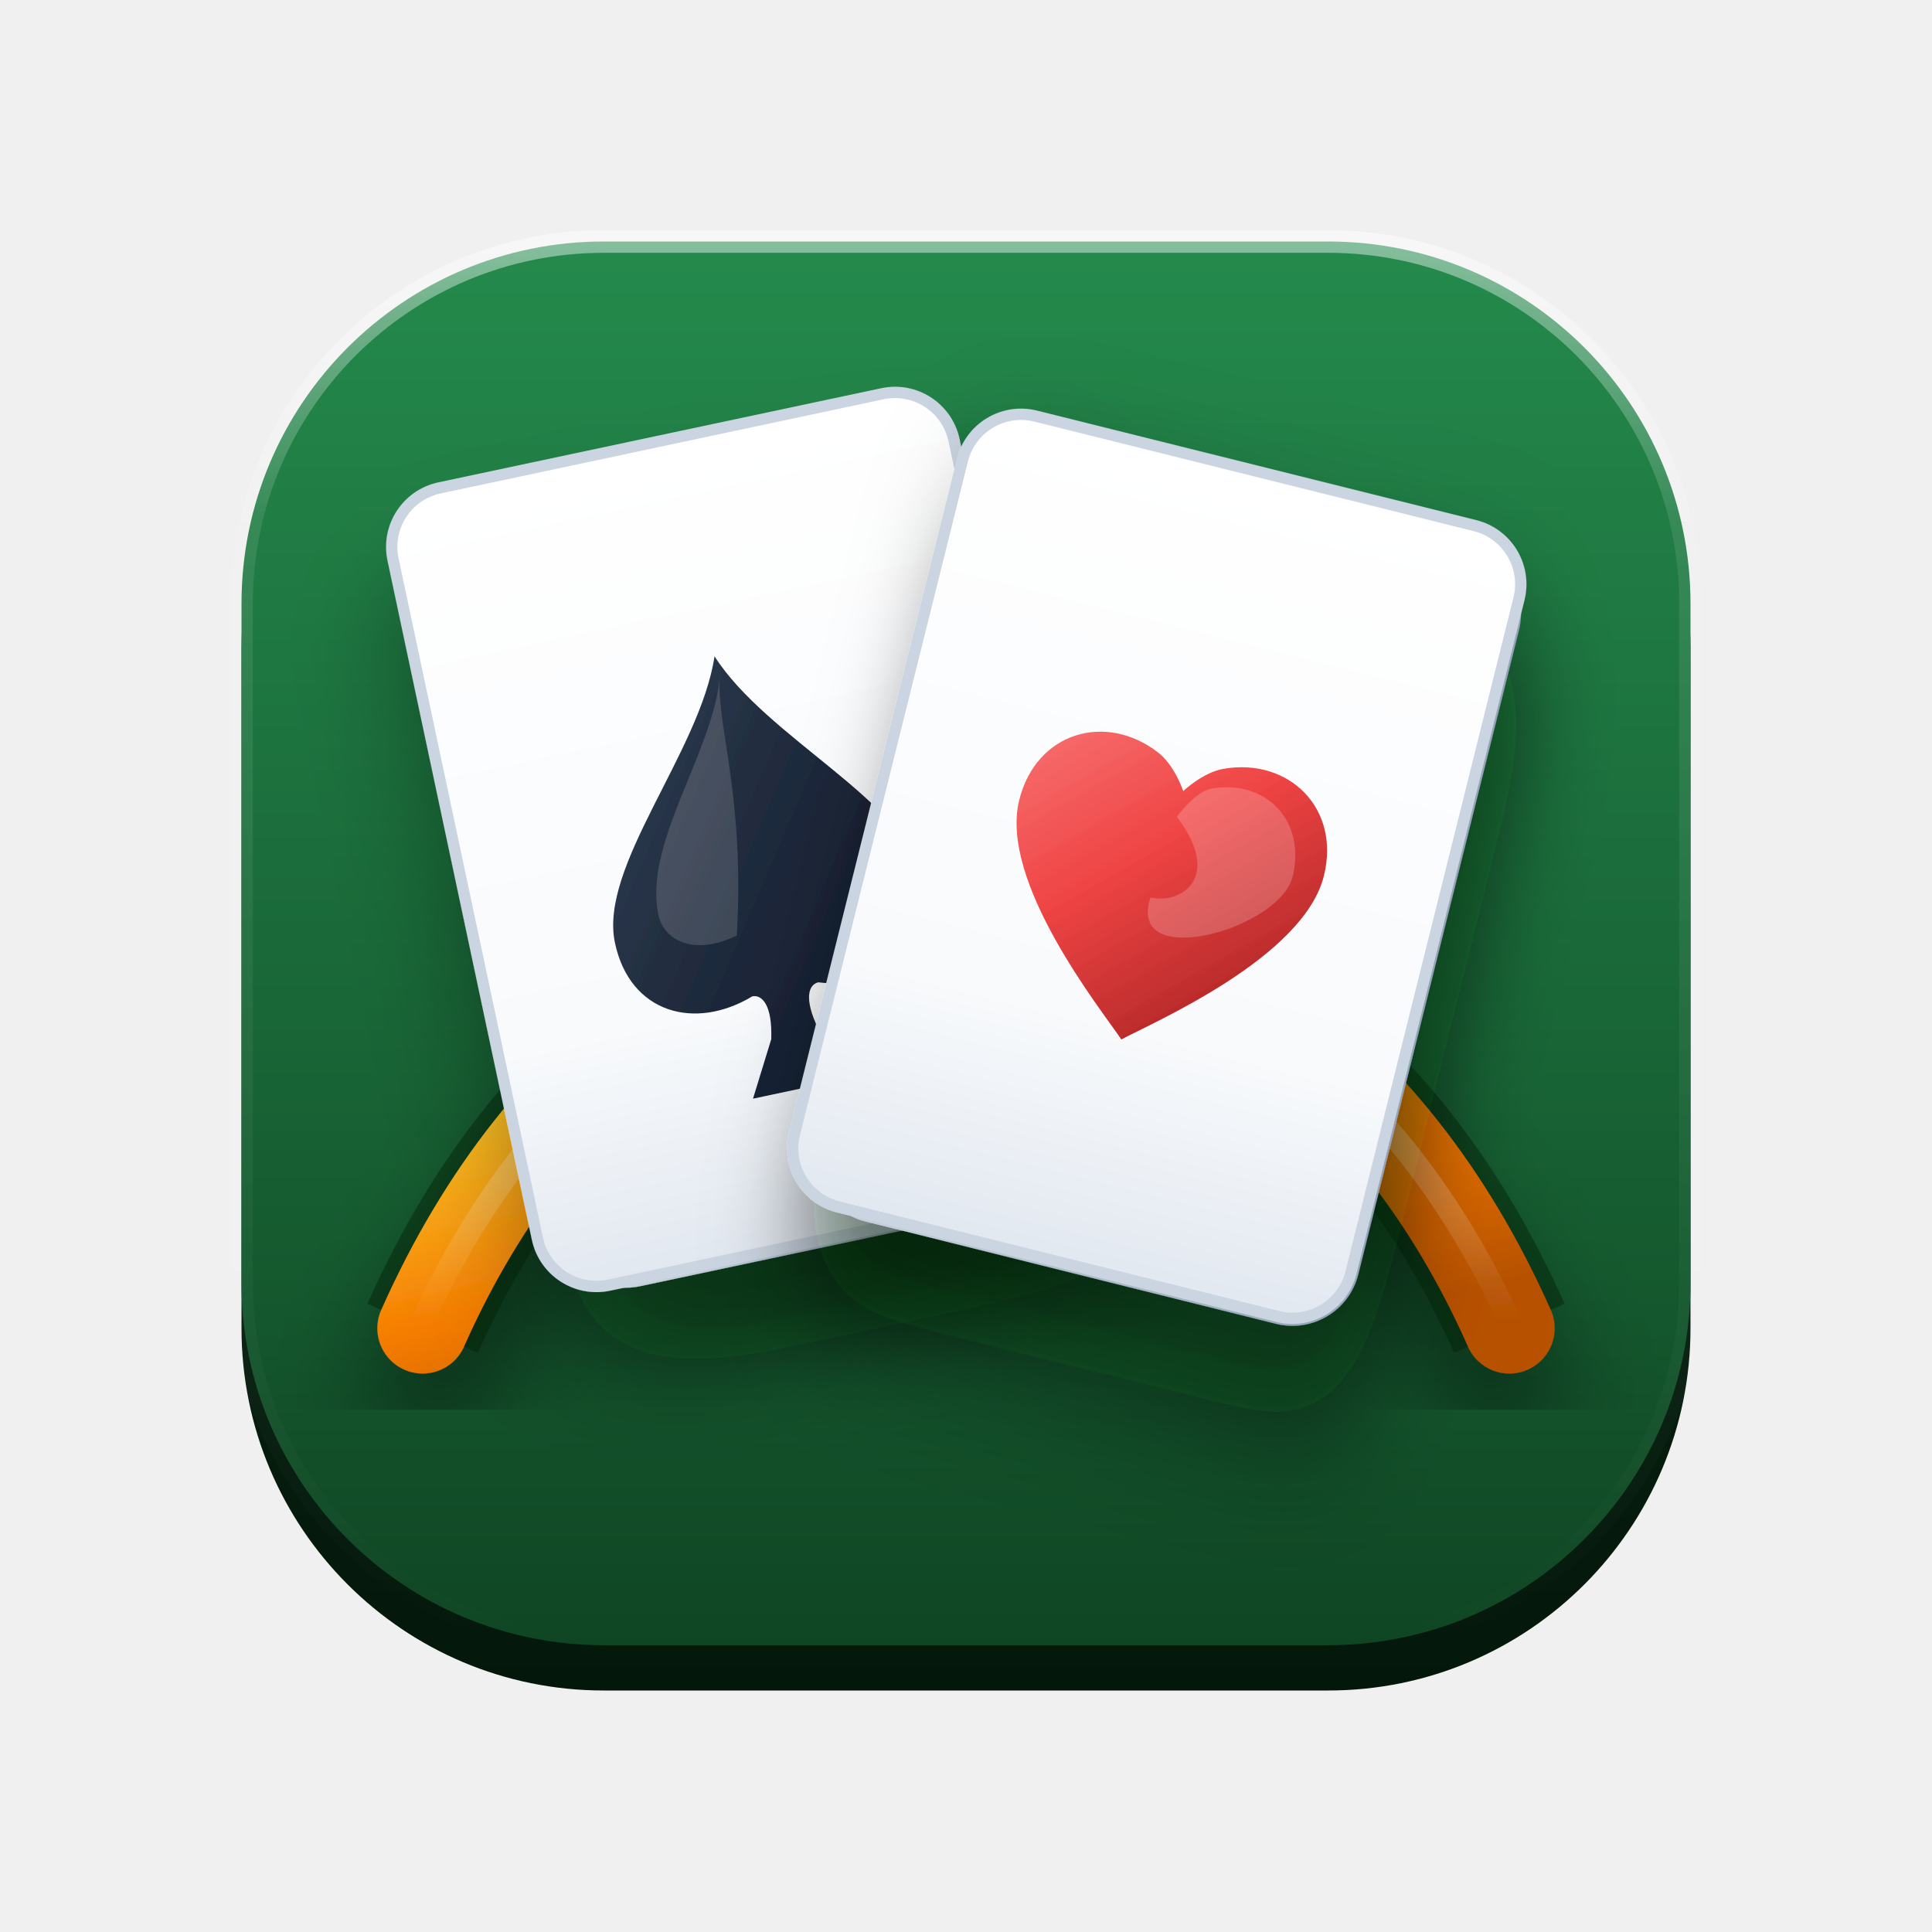
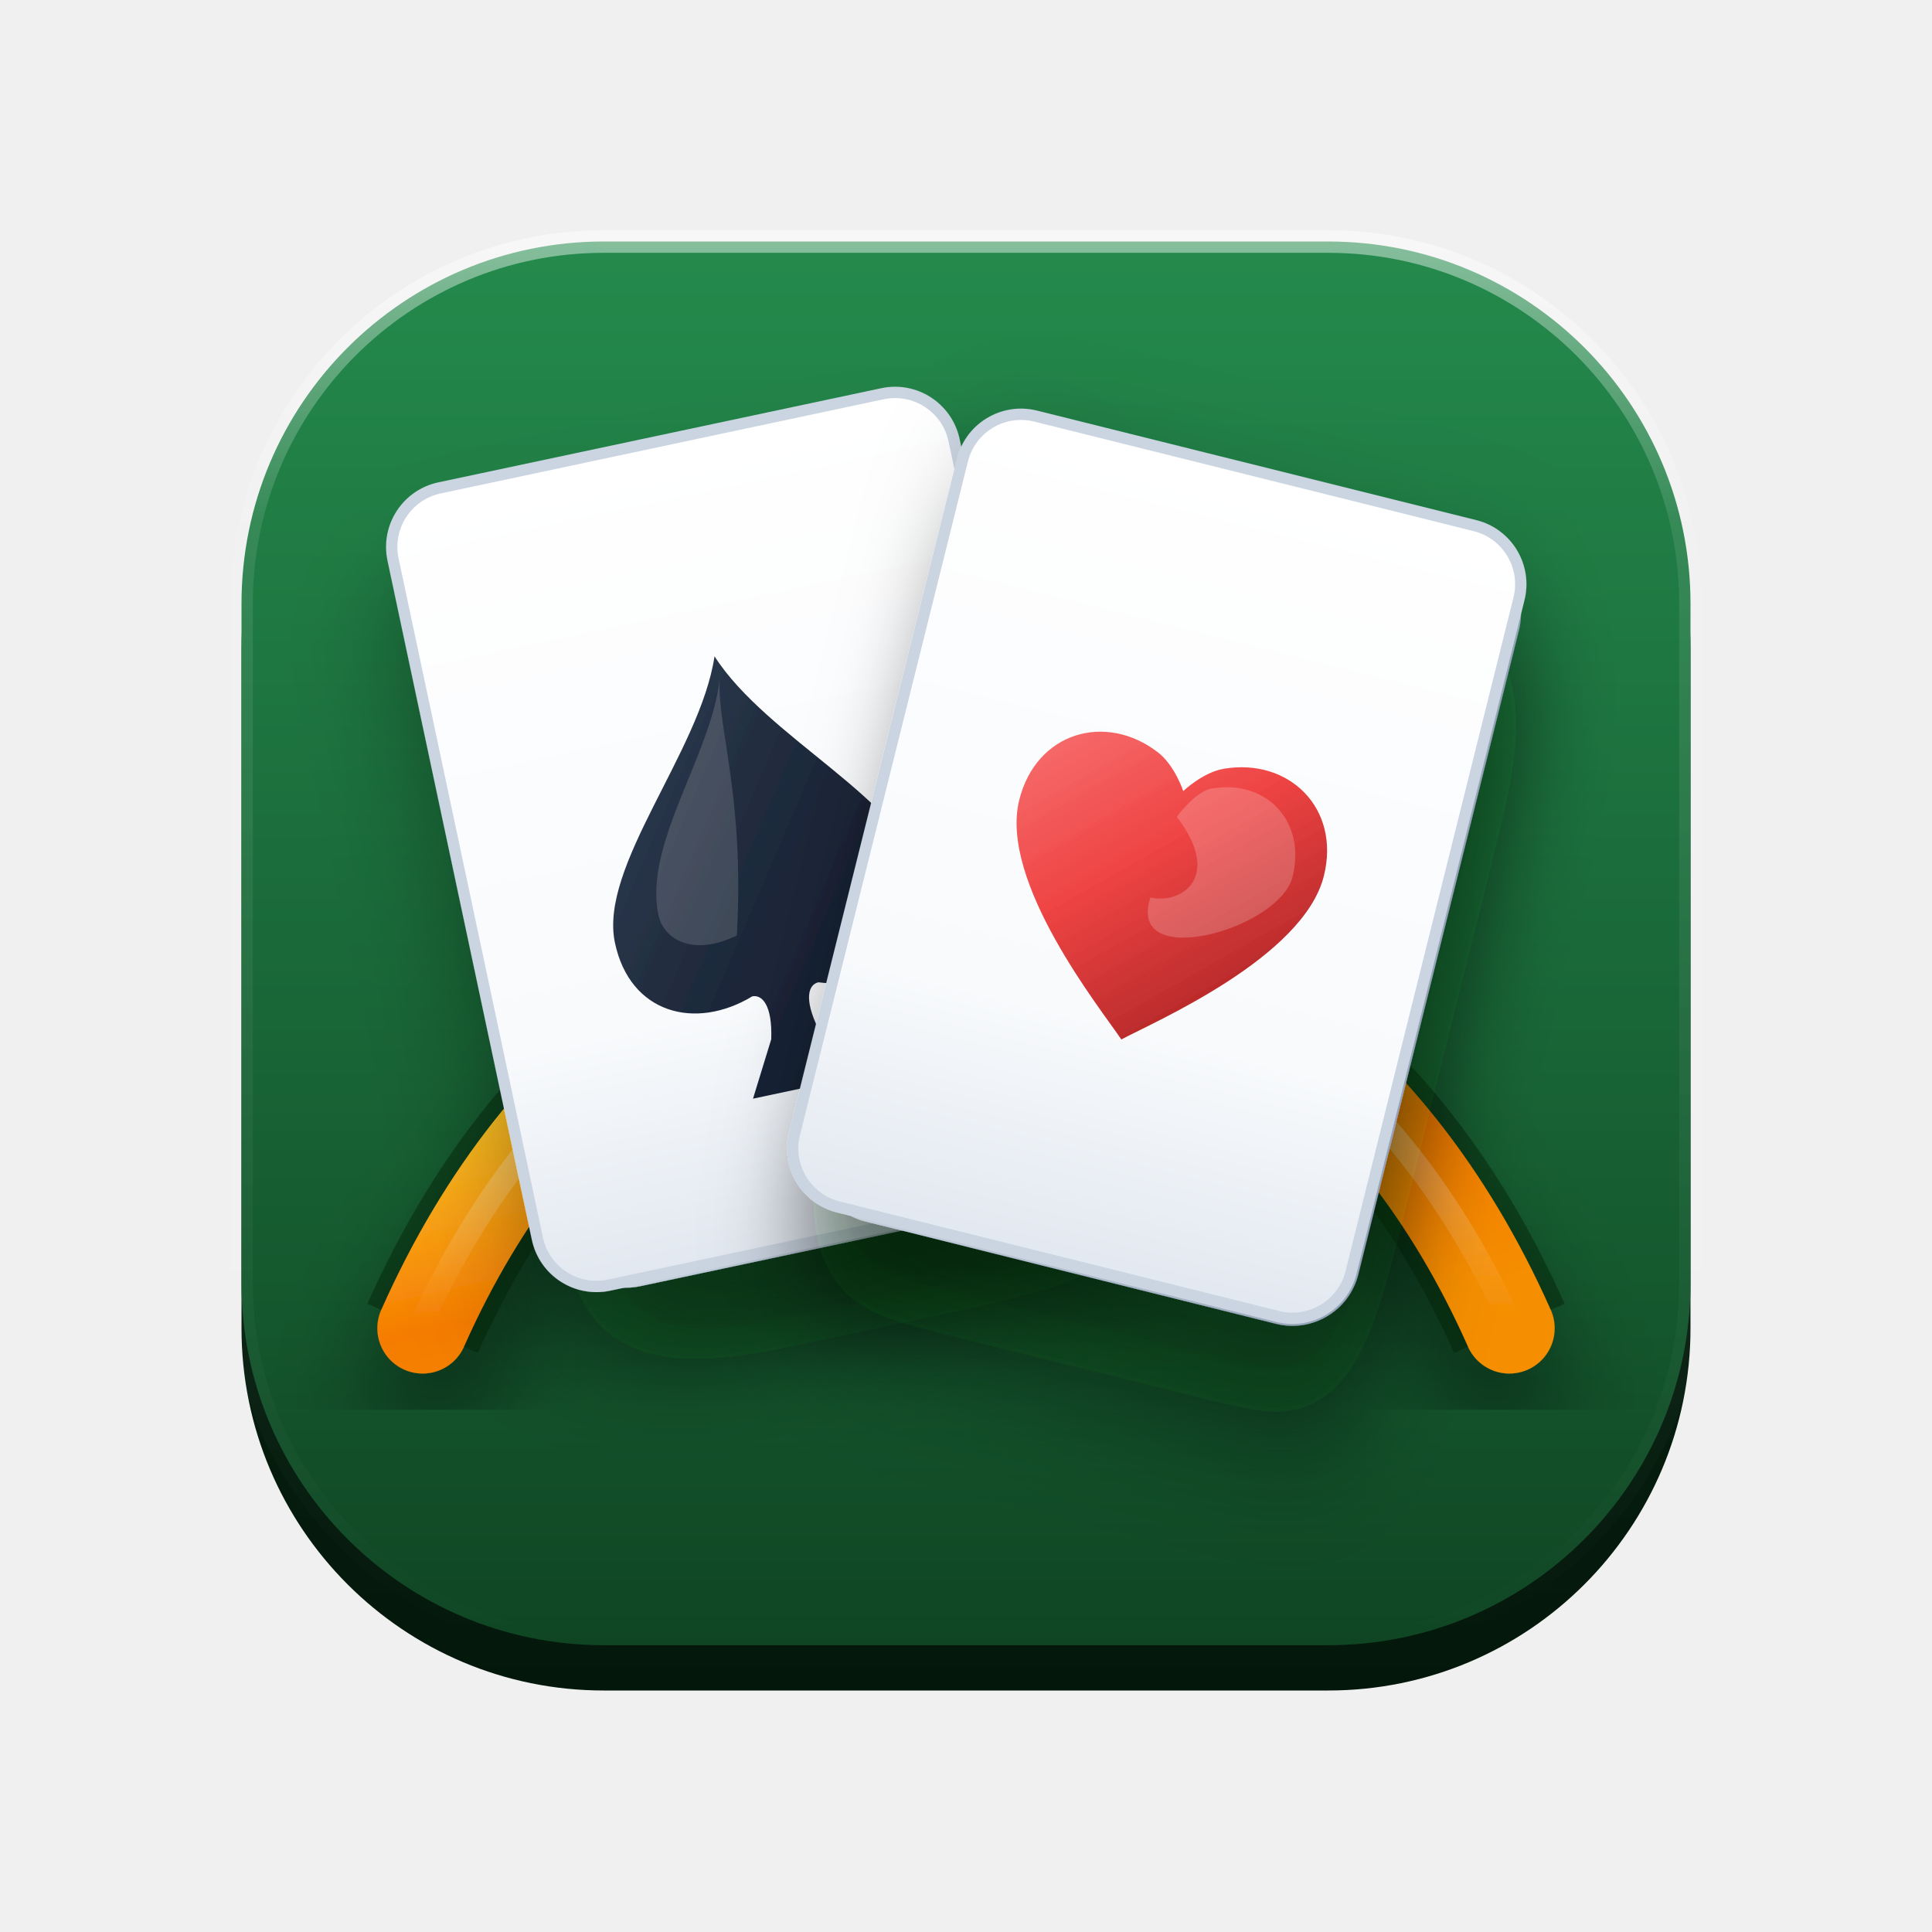
<svg xmlns="http://www.w3.org/2000/svg" width="128" height="128" viewBox="0 0 128 128" version="1.1">
  <defs>
    <linearGradient id="tileSurface" x1="0%" y1="0%" x2="0%" y2="100%">
      <stop offset="0%" stop-color="#248a4c" />
      <stop offset="60%" stop-color="#186335" />
      <stop offset="100%" stop-color="#0f4523" />
    </linearGradient>
    <linearGradient id="tileBevel" x1="0%" y1="0%" x2="0%" y2="100%">
      <stop offset="0%" stop-color="#0b3319" />
      <stop offset="100%" stop-color="#04170b" />
    </linearGradient>
    <linearGradient id="topHighlightRim" x1="0%" y1="0%" x2="0%" y2="100%">
      <stop offset="0%" stop-color="#ffffff" stop-opacity="0.45" />
      <stop offset="20%" stop-color="#ffffff" stop-opacity="0.10" />
      <stop offset="100%" stop-color="#ffffff" stop-opacity="0.0" />
    </linearGradient>
    <linearGradient id="gold3D" x1="20%" y1="0%" x2="80%" y2="100%">
      <stop offset="0%" stop-color="#fff3b0" />
      <stop offset="25%" stop-color="#ffca28" />
      <stop offset="65%" stop-color="#f57c00" />
-       <stop offset="100%" stop-color="#b75100" />
+       <stop offset="100%" stop-color="#f58e00" />
    </linearGradient>
    <linearGradient id="goldSpecular" x1="0%" y1="0%" x2="0%" y2="100%">
      <stop offset="0%" stop-color="#ffffff" stop-opacity="0.6" />
      <stop offset="100%" stop-color="#ffffff" stop-opacity="0.0" />
    </linearGradient>
    <linearGradient id="cardFront" x1="0%" y1="0%" x2="0%" y2="100%">
      <stop offset="0%" stop-color="#ffffff" />
      <stop offset="70%" stop-color="#f8fafc" />
      <stop offset="100%" stop-color="#e2e8f0" />
    </linearGradient>
    <linearGradient id="cardThickness" x1="0%" y1="0%" x2="100%" y2="0%">
      <stop offset="0%" stop-color="#cbd5e1" />
      <stop offset="100%" stop-color="#94a3b8" />
    </linearGradient>
    <linearGradient id="spadeGrad" x1="0%" y1="0%" x2="100%" y2="100%">
      <stop offset="0%" stop-color="#334155" />
      <stop offset="50%" stop-color="#1e293b" />
      <stop offset="100%" stop-color="#0f172a" />
    </linearGradient>
    <linearGradient id="heartGrad" x1="0%" y1="0%" x2="100%" y2="100%">
      <stop offset="0%" stop-color="#f87171" />
      <stop offset="40%" stop-color="#ef4444" />
      <stop offset="100%" stop-color="#991b1b" />
    </linearGradient>
    <filter id="cardShadow3D" x="-30%" y="-30%" width="160%" height="160%">
      <feDropShadow dx="2" dy="6" stdDeviation="4" flood-color="#031207" flood-opacity="0.55" />
    </filter>
    <filter id="archShadow3D" x="-20%" y="-20%" width="140%" height="140%">
      <feDropShadow dx="0" dy="5" stdDeviation="3.5" flood-color="#000000" flood-opacity="0.5" />
    </filter>
    <g id="spade3D">
      <path d="M 0,-16 C -2.8,-8.5 -13,-1 -13,5.5 C -13,11.5 -8,14 -2.8,12.2 C -2,12.2 -1.3,13.2 -2,16 L -4.5,20.5 L 4.5,20.5 L 2,16 C 1.3,13.2 2,12.2 2.8,12.2 C 8,14 13,11.5 13,5.5 C 13,-1 2.8,-8.5 0,-16 Z" fill="url(#spadeGrad)" />
      <path d="M 0,-14 C -2,-8 -9,-2 -9,4 C -9,6 -7,8 -3,7 C 0,-4 -1,-10 0,-14 Z" fill="#ffffff" opacity="0.15" />
    </g>
    <g id="heart3D">
      <path d="M 0,14 C -2.2,12 -13,3.8 -13,-3.2 C -13,-9 -7.8,-12 -2.8,-9.8 C -1.2,-9.1 0,-7.2 0,-7.2 C 0,-7.2 1.2,-9.1 2.8,-9.8 C 7.8,-12 13,-9 13,-3.2 C 13,3.8 2.2,12 0,14 Z" fill="url(#heartGrad)" />
      <path d="M 0,-5 C 0,-5 1,-7.5 2.3,-8 C 6.5,-9.8 10.5,-7.2 10.5,-2.5 C 10.5,2 -1,8.5 -0.5,2 C 2,2 5,-1 0,-5 Z" fill="#ffffff" opacity="0.2" />
    </g>
    <clipPath id="tileClip">
      <rect x="16" y="16" width="96" height="96" rx="24" ry="24" />
    </clipPath>
  </defs>
  <g>
    <rect x="16" y="19" width="96" height="93" rx="24" ry="24" fill="url(#tileBevel)" />
    <rect x="16" y="16" width="96" height="93" rx="24" ry="24" fill="url(#tileSurface)" />
    <rect x="16" y="16" width="96" height="93" rx="24" ry="24" fill="none" stroke="url(#topHighlightRim)" stroke-width="1.5" />
  </g>
  <g clip-path="url(#tileClip)">
    <g filter="url(#archShadow3D)">
      <path d="M 28 88 C 44 52, 84 52, 100 88" fill="none" stroke="#04150a" stroke-width="8" opacity="0.4" />
      <path d="M 28 88 C 44 52, 84 52, 100 88" fill="none" stroke="url(#gold3D)" stroke-width="6" stroke-linecap="round" />
      <path d="M 28 87.5 C 44 52.5, 84 52.5, 100 87.5" fill="none" stroke="url(#goldSpecular)" stroke-width="1.5" stroke-linecap="round" />
      <path d="M 28 88 L 100 88" stroke="url(#gold3D)" stroke-width="3.5" stroke-linecap="round" />
    </g>
    <g transform="translate(50, 56) rotate(-12)" filter="url(#cardShadow3D)">
      <rect x="-18" y="-26" width="37" height="53" rx="4.5" fill="url(#cardThickness)" />
      <rect x="-19.5" y="-27.5" width="38" height="54" rx="4" fill="url(#cardFront)" stroke="#cbd5e1" stroke-width="0.75" />
      <use href="#spade3D" transform="scale(0.8)" />
    </g>
    <g transform="translate(77, 58) rotate(14)" filter="url(#cardShadow3D)">
      <rect x="-18" y="-26" width="37" height="53" rx="4.5" fill="url(#cardThickness)" />
      <rect x="-19.5" y="-27.5" width="38" height="54" rx="4" fill="url(#cardFront)" stroke="#cbd5e1" stroke-width="0.75" />
      <use href="#heart3D" transform="scale(0.8)" />
    </g>
  </g>
</svg>
